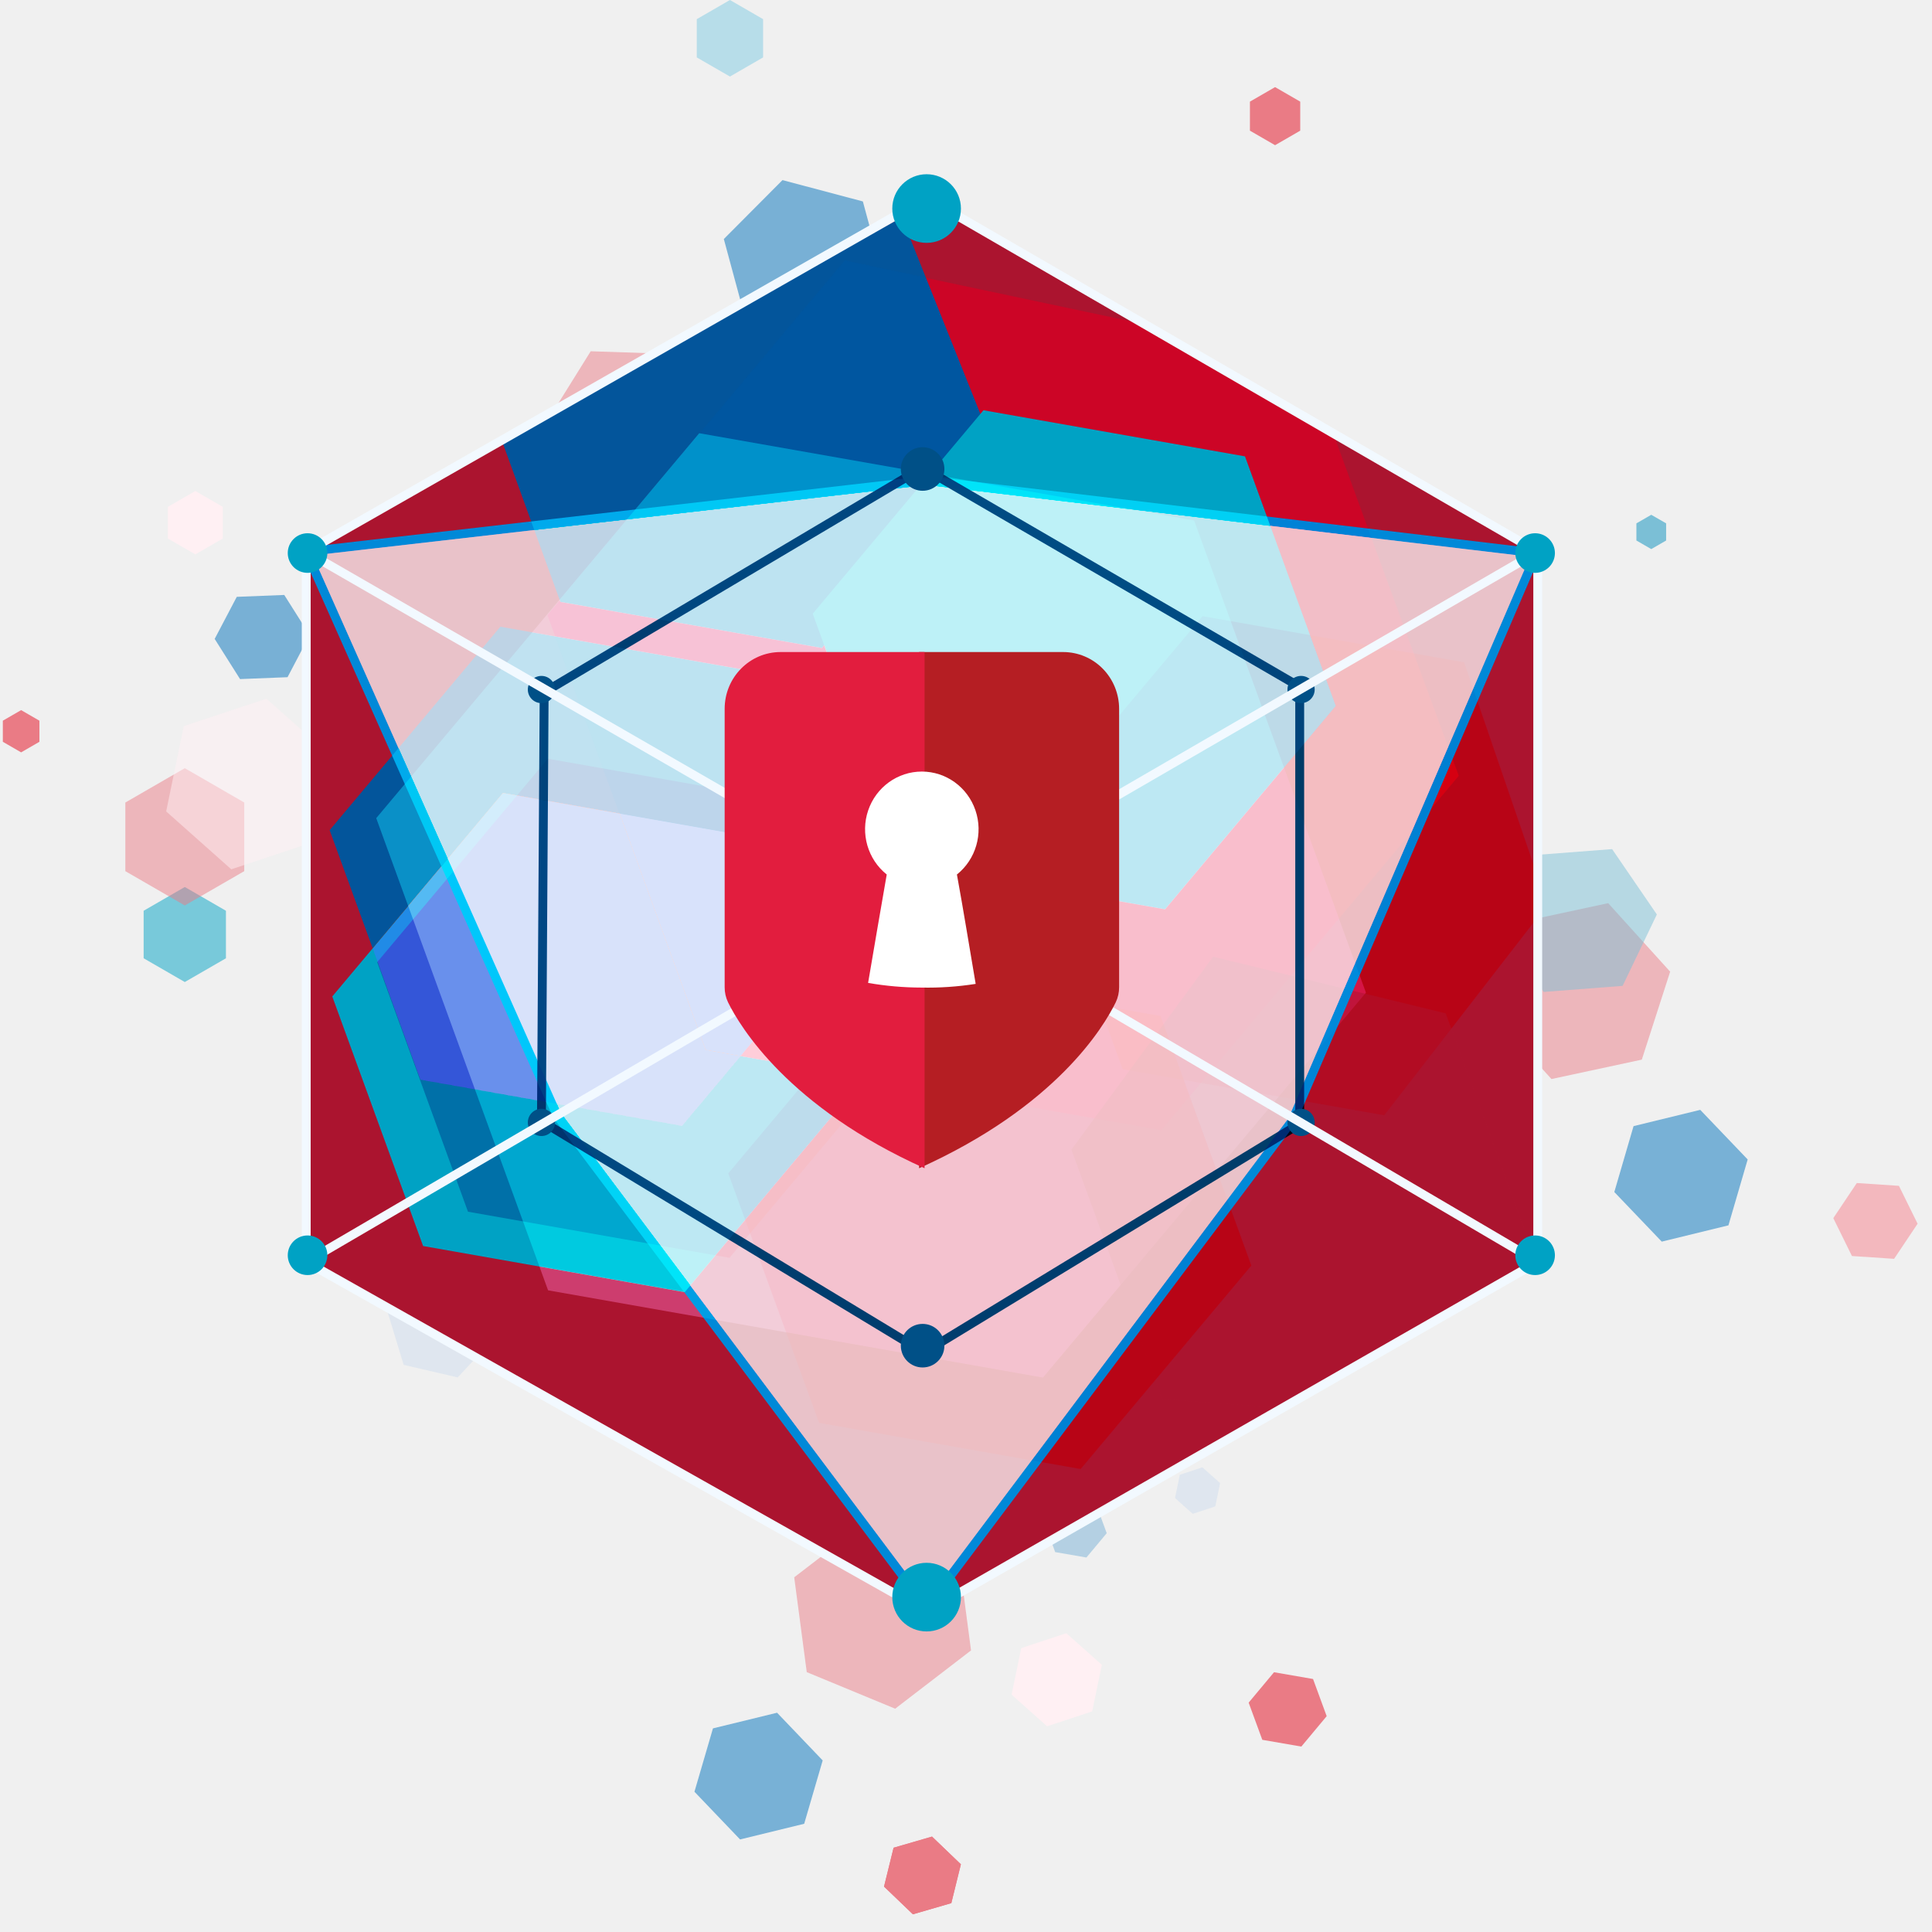
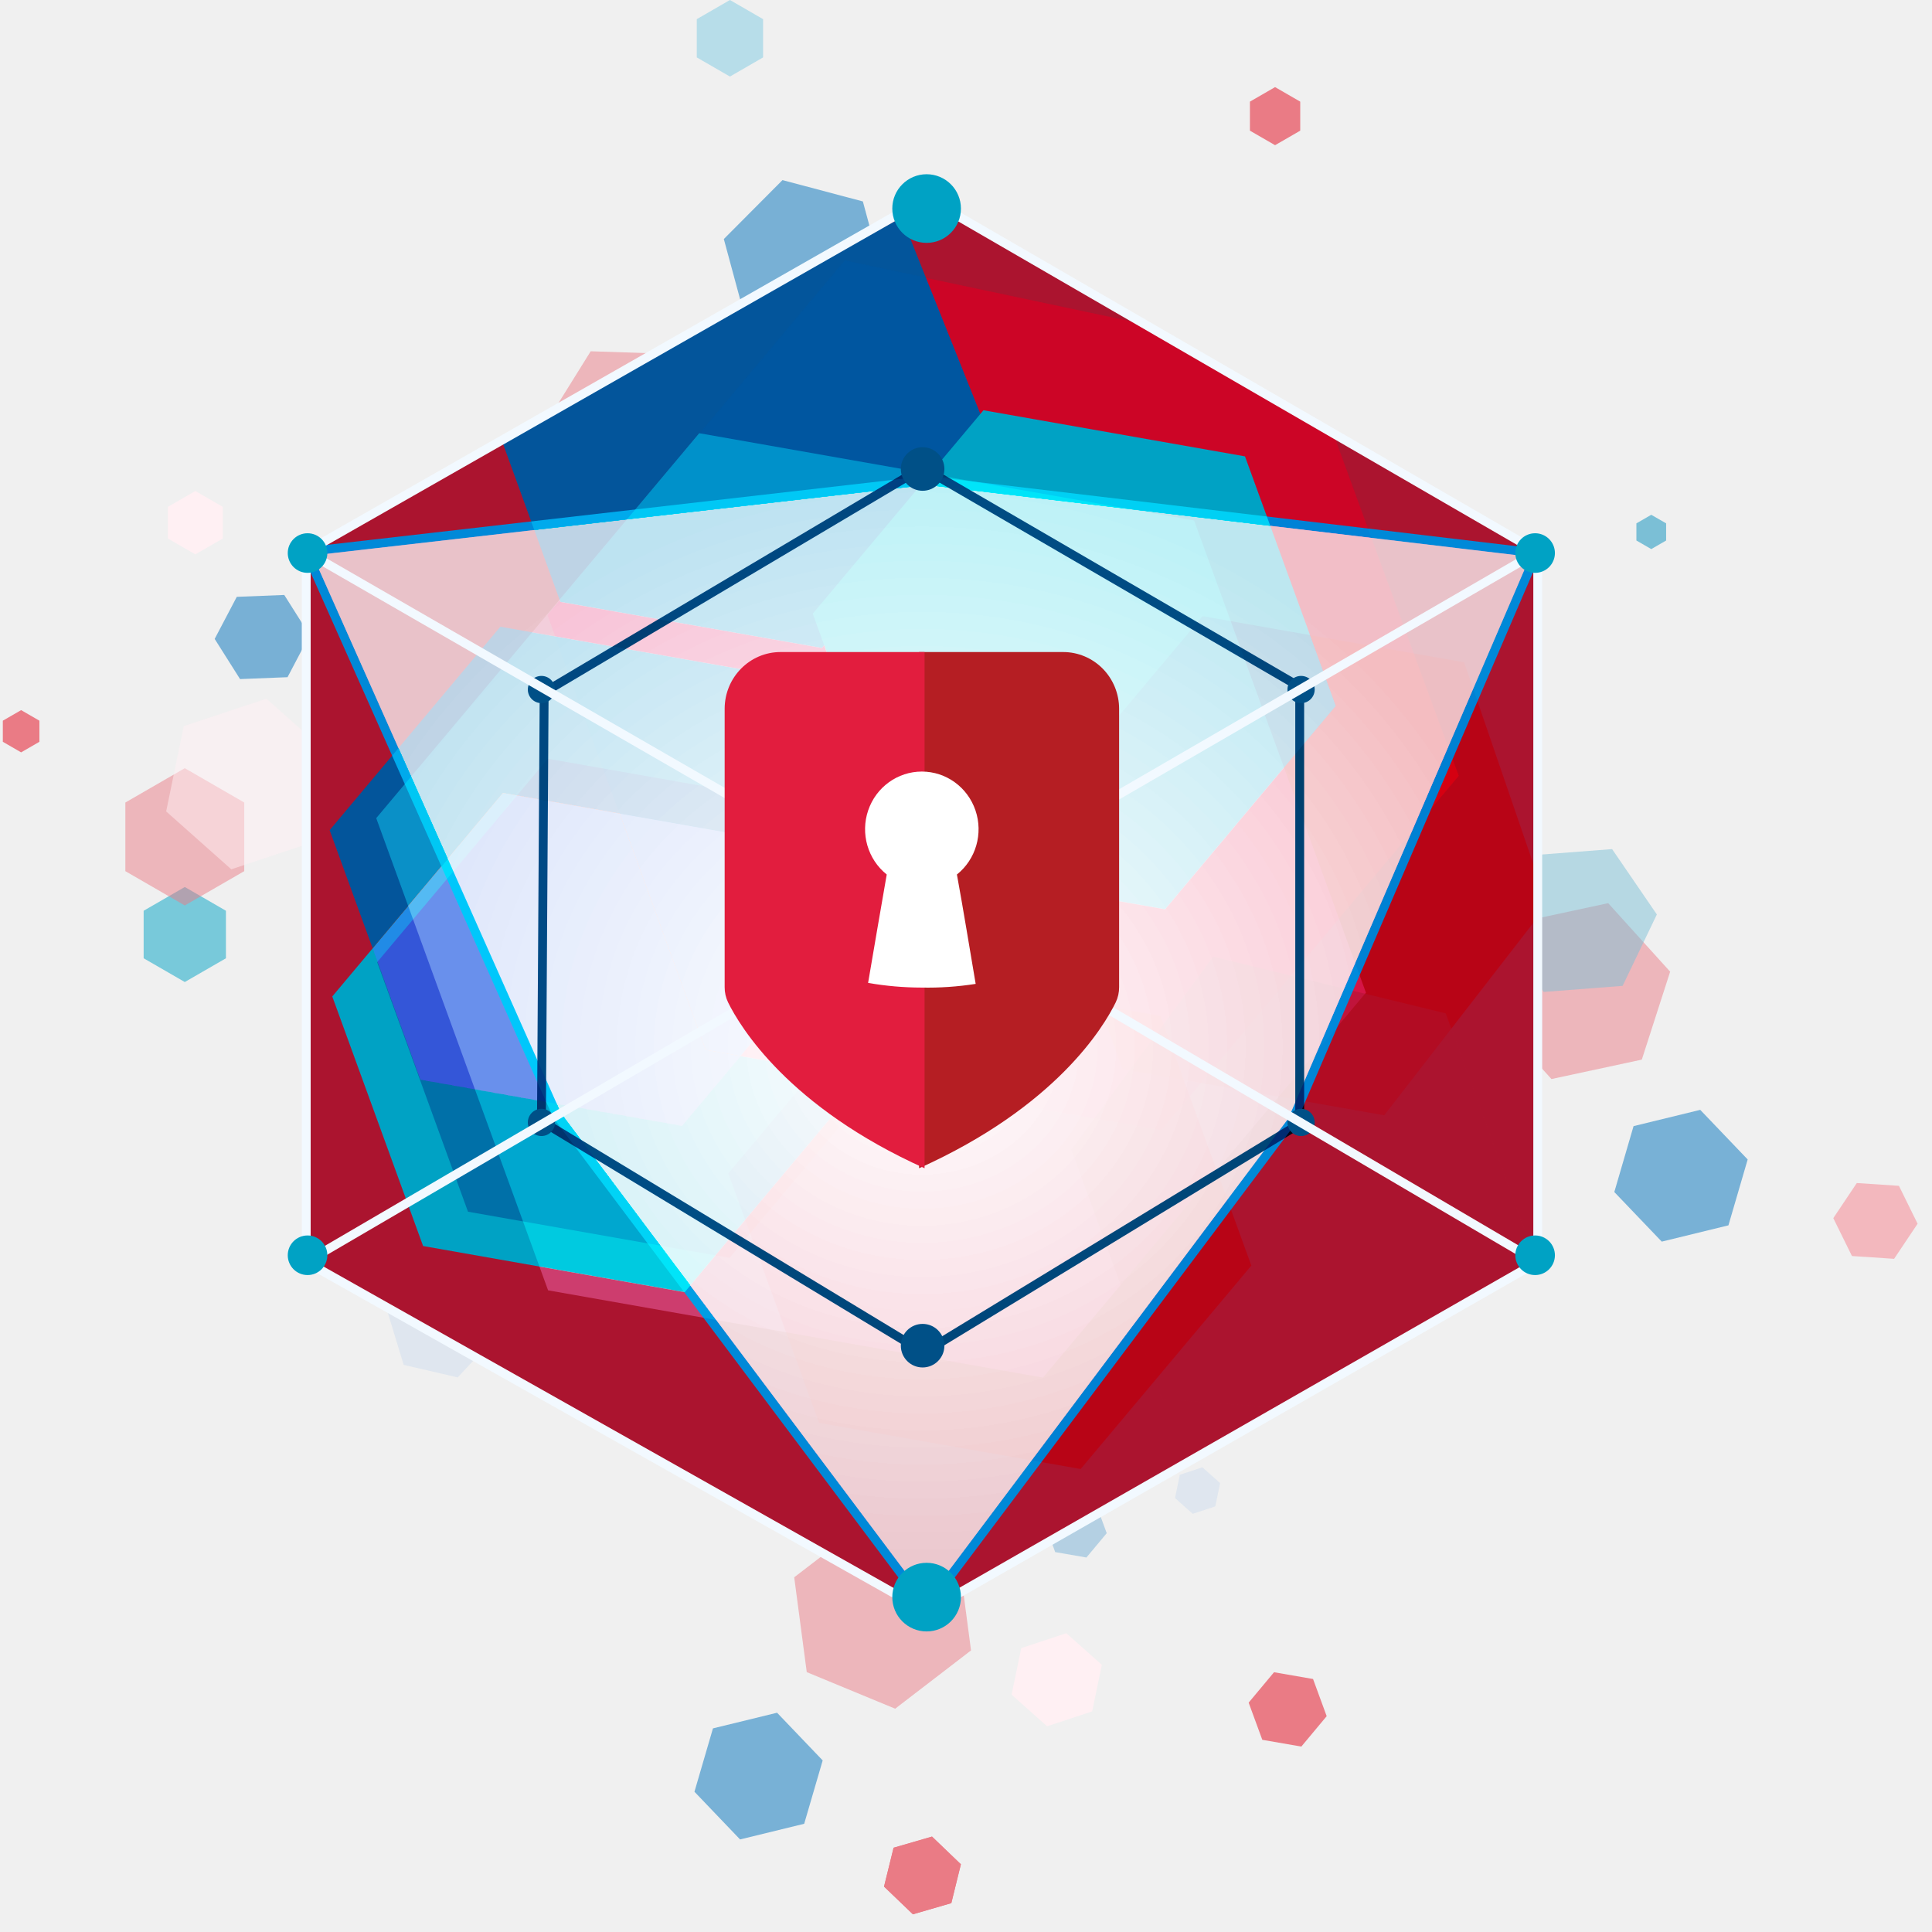
- <svg xmlns="http://www.w3.org/2000/svg" fill="none" viewBox="0 0 435 435">
-   <path d="M164.349 0l7.464 4.31v8.618l-7.464 4.309-7.464-4.31V4.31L164.349 0z" fill="#B7DDE9" />
-   <path d="M176.182 40.55l18.096 4.805 4.888 18.073-13.208 13.27-18.097-4.804-4.887-18.074 13.208-13.27zm-112.18 93.406l5.714 9.045-4.976 9.472-10.69.426-5.715-9.045 4.976-9.471 10.69-.427z" fill="#0071BB" fill-opacity=".5" />
-   <path opacity=".5" d="M41.607 199.712l9.265 5.349v10.699l-9.265 5.349-9.266-5.349v-10.699l9.266-5.349z" fill="#00A2C4" />
-   <path opacity=".5" d="M107.936 289.071l3.635 11.941-8.524 9.119-12.158-2.823-3.635-11.941 8.523-9.118 12.159 2.822z" fill="#CEDCED" />
-   <path d="M240.095 367.727l7.988 7.117-2.171 10.477-10.157 3.358-7.988-7.117 2.17-10.477 10.158-3.358z" fill="#FFF0F3" />
-   <path d="M286.853 376.512l8.785 1.523 3.072 8.37-5.711 6.846-8.785-1.524-3.073-8.369 5.712-6.846z" fill="#EA7B85" />
-   <path opacity=".5" d="M239.697 337.29l7.027 1.219 2.458 6.695-4.569 5.477-7.028-1.219-2.458-6.696 4.57-5.476z" fill="#0071BB" fill-opacity=".5" />
-   <path opacity=".5" d="M160.526 389.155l14.436-3.524 10.27 10.739-4.166 14.264-14.436 3.524-10.27-10.74 4.166-14.263zm207.278-135.6l15.013-3.665 10.681 11.169-4.333 14.834-15.013 3.665-10.681-11.169 4.333-14.834z" fill="#0071BB" />
-   <path d="M418.068 266.366l9.489.63 4.2 8.533-5.29 7.903-9.489-.63-4.2-8.532 5.29-7.904z" fill="#F3B8BE" />
-   <path opacity=".5" d="M341.748 207.724l20.339-4.372 13.956 15.427-6.383 19.8-20.339 4.372-13.956-15.428 6.383-19.799z" fill="#EA7B85" />
-   <path opacity=".5" d="M345.195 192.548l17.779-1.367 10.074 14.714-7.706 16.08-17.779 1.367-10.074-14.714 7.706-16.08z" fill="#7BBFD6" />
-   <path d="M201.197 416.028l8.65-2.511 6.5 6.237-2.152 8.747-8.65 2.51-6.5-6.237 2.152-8.746z" fill="#EA7B85" />
-   <path d="M201.197 416.028l8.65-2.511 6.5 6.237-2.152 8.747-8.65 2.51-6.5-6.237 2.152-8.746z" fill="#EA7B85" />
-   <path opacity=".5" d="M178.822 355.136l17.081-13.123 19.906 8.232 2.824 21.354-17.082 13.123-19.905-8.232-2.824-21.354z" fill="#EA7B85" />
-   <path opacity=".5" d="M270.723 330.372l3.994 3.559-1.085 5.238-5.079 1.679-3.994-3.558 1.085-5.239 5.079-1.679z" fill="#CEDCED" />
-   <path opacity=".5" d="M41.607 172.965l13.383 7.727v15.454l-13.383 7.727-13.384-7.727v-15.454l13.384-7.727zm91.392-93.875l15.445.514 7.278 13.634-8.169 13.118-15.445-.514-7.277-13.633 8.168-13.12z" fill="#EA7B85" />
-   <path d="M43.984 110.555l6.177 3.566v7.133l-6.177 3.566-6.177-3.566v-7.133l6.177-3.566z" fill="#FFF0F3" />
-   <path d="M4.755 159.888l4.118 2.378v4.755l-4.118 2.377-4.118-2.377v-4.755l4.118-2.378z" fill="#EA7B85" />
-   <path opacity=".5" d="M59.984 157.306l14.66 13.031-3.955 19.212-18.616 6.18-14.66-13.032 3.956-19.211 18.616-6.18z" fill="#FFF0F3" />
-   <path d="M287.09 19.614l5.663 3.27v6.538l-5.663 3.269-5.662-3.27v-6.537l5.662-3.27z" fill="#EA7B85" />
-   <path d="M371.792 115.905l3.345 1.931v3.864l-3.345 1.931-3.346-1.931v-3.864l3.346-1.931z" fill="#7BBFD6" />
-   <path d="M208.631 44.281l137.836 79.948v159.295l-137.836 79.643-139.618-79.643V124.229L208.63 44.281z" fill="#AB142F" />
-   <path d="M113.249 178.556l58.887 10.383 20.45 56.188-38.435 45.805-58.886-10.383-20.451-56.188 38.435-45.805z" fill="#00A2C4" />
-   <path d="M190.225 58.686l64.254 13.633s44.612 22.226 46.22 26.644c12.307 33.812 27.754 75.708 27.754 75.708l-66.965 79.804-102.596-18.09-35.632-97.895 66.965-79.804z" fill="#E21C3D" style="mix-blend-mode:color" />
-   <path d="M112.655 141.109l58.886 10.383 20.451 56.188-38.435 45.806-58.887-10.383-20.45-56.188 38.435-45.806zm44.491-67.159l45.899-25.012 20.451 51.164-38.435 45.805-58.887-10.383-13.072-36.018 44.044-25.556z" fill="#F2F9FF" style="mix-blend-mode:hue" />
-   <path d="M221.43 92.37l58.886 10.384 20.451 56.188-38.435 45.804-58.887-10.383-20.451-56.188 38.436-45.804z" fill="#00A2C4" />
-   <path d="M157.435 97.54l111.422 19.645 38.696 106.317-72.726 86.671-111.422-19.646L84.709 184.21l72.726-86.67z" fill="#F2F9FF" style="mix-blend-mode:soft-light" />
-   <path d="M123.355 170.833l58.886 10.383 20.452 56.188-38.436 45.805-58.886-10.383-20.452-56.188 38.436-45.805zm147.409-32.099l58.886 10.384 15.637 45.545v13.05l-33.621 43.397-58.886-10.383-20.452-56.188 38.436-45.805z" fill="#AB142F" style="mix-blend-mode:soft-light" />
-   <path opacity=".5" d="M273.142 215.408l52.367 12.756 20.451 56.188-57.223 32.654-27.06-1.978-20.451-56.188 31.916-43.432z" fill="#AB142F" />
-   <path d="M202.409 218.381l58.887 10.383 20.451 56.188-38.436 45.804-58.886-10.383-20.452-56.188 38.436-45.804z" fill="#AB142F" style="mix-blend-mode:soft-light" />
+ <svg xmlns="http://www.w3.org/2000/svg" width="435" height="435" fill="none">
+   <path d="m164.349 0 7.464 4.309v8.619l-7.464 4.309-7.464-4.309V4.309L164.349 0Z" fill="#B7DDE9" />
+   <path d="m176.182 40.55 18.096 4.804 4.888 18.074-13.208 13.27-18.097-4.804-4.887-18.074 13.208-13.27ZM64.002 133.956l5.715 9.045-4.976 9.472-10.69.426-5.715-9.045 4.976-9.471 10.69-.427Z" fill="#0071BB" fill-opacity=".5" />
+   <path opacity=".5" d="m41.607 199.712 9.265 5.349v10.699l-9.265 5.349-9.265-5.349v-10.699l9.265-5.349Z" fill="#00A2C4" />
+   <path opacity=".5" d="m107.936 289.071 3.635 11.941-8.524 9.119-12.158-2.823-3.635-11.941 8.524-9.118 12.159 2.822Z" fill="#CEDCED" />
+   <path d="m240.095 367.727 7.988 7.117-2.171 10.477-10.157 3.358-7.988-7.117 2.17-10.477 10.158-3.358Z" fill="#FFF0F3" />
+   <path d="m286.853 376.512 8.785 1.523 3.072 8.37-5.711 6.846-8.785-1.524-3.073-8.369 5.712-6.846Z" fill="#EA7B85" />
+   <path opacity=".5" d="m239.697 337.29 7.027 1.219 2.458 6.695-4.569 5.477-7.028-1.219-2.458-6.696 4.57-5.476Z" fill="#0071BB" fill-opacity=".5" />
+   <path opacity=".5" d="m160.526 389.155 14.436-3.524 10.27 10.739-4.166 14.264-14.436 3.524-10.27-10.74 4.166-14.263Zm207.278-135.6 15.013-3.665 10.681 11.169-4.333 14.834-15.013 3.665-10.681-11.169 4.333-14.834Z" fill="#0071BB" />
+   <path d="m418.068 266.366 9.489.63 4.2 8.533-5.29 7.903-9.489-.63-4.2-8.532 5.29-7.904Z" fill="#F3B8BE" />
+   <path opacity=".5" d="m341.748 207.724 20.339-4.372 13.956 15.427-6.383 19.8-20.339 4.372-13.956-15.428 6.383-19.799Z" fill="#EA7B85" />
+   <path opacity=".5" d="m345.195 192.548 17.779-1.367 10.074 14.714-7.706 16.08-17.779 1.367-10.074-14.714 7.706-16.08Z" fill="#7BBFD6" />
+   <path d="m201.197 416.028 8.65-2.511 6.5 6.237-2.152 8.747-8.65 2.51-6.5-6.237 2.152-8.746Z" fill="#EA7B85" />
+   <path d="m201.197 416.028 8.65-2.511 6.5 6.237-2.152 8.747-8.65 2.51-6.5-6.237 2.152-8.746Z" fill="#EA7B85" />
+   <path opacity=".5" d="m178.822 355.136 17.081-13.123 19.906 8.232 2.824 21.354-17.082 13.123-19.905-8.232-2.824-21.354Z" fill="#EA7B85" />
+   <path opacity=".5" d="m270.723 330.372 3.994 3.559-1.085 5.238-5.079 1.679-3.994-3.558 1.085-5.239 5.079-1.679Z" fill="#CEDCED" />
+   <path opacity=".5" d="m41.607 172.965 13.383 7.727v15.454l-13.383 7.727-13.383-7.727v-15.454l13.383-7.727Zm91.392-93.875 15.445.515 7.278 13.633-8.169 13.118-15.445-.514-7.277-13.633 8.168-13.119Z" fill="#EA7B85" />
+   <path d="m43.984 110.555 6.177 3.566v7.133l-6.177 3.566-6.177-3.566v-7.133l6.177-3.566Z" fill="#FFF0F3" />
+   <path d="m4.755 159.888 4.118 2.378v4.755l-4.118 2.377-4.118-2.377v-4.755l4.118-2.378Z" fill="#EA7B85" />
+   <path opacity=".5" d="m59.984 157.306 14.66 13.031-3.956 19.212-18.616 6.18-14.66-13.032 3.956-19.211 18.616-6.18Z" fill="#FFF0F3" />
+   <path d="m287.09 19.614 5.663 3.269v6.538l-5.663 3.269-5.662-3.269v-6.538l5.662-3.269Z" fill="#EA7B85" />
+   <path d="m371.792 115.905 3.345 1.931v3.864l-3.345 1.931-3.346-1.931v-3.864l3.346-1.931Z" fill="#7BBFD6" />
+   <path d="m208.631 44.281 137.836 79.948v159.295l-137.836 79.643-139.618-79.643V124.229L208.631 44.281Z" fill="#AB142F" />
+   <path d="m113.249 178.556 58.887 10.383 20.45 56.188-38.435 45.805-58.886-10.383-20.451-56.188 38.435-45.805Z" fill="#00A2C4" />
+   <path d="m190.225 58.686 64.254 13.633s44.612 22.226 46.22 26.644c12.307 33.812 27.754 75.708 27.754 75.708l-66.965 79.804-102.596-18.09-35.632-97.895 66.965-79.804Z" fill="#E21C3D" style="mix-blend-mode:color" />
+   <path d="m112.655 141.109 58.886 10.383 20.451 56.188-38.435 45.806-58.887-10.383-20.451-56.188 38.435-45.806Zm44.491-67.159 45.899-25.012 20.451 51.164-38.435 45.805-58.887-10.383-13.072-36.018 44.044-25.556Z" fill="#F2F9FF" style="mix-blend-mode:hue" />
+   <path d="m221.43 92.371 58.886 10.383 20.451 56.188-38.435 45.804-58.887-10.383-20.451-56.188 38.436-45.804Z" fill="#00A2C4" />
+   <path d="m157.435 97.539 111.422 19.646 38.696 106.317-72.726 86.671-111.422-19.646L84.709 184.21l72.726-86.671Z" fill="#F2F9FF" style="mix-blend-mode:soft-light" />
+   <path d="m123.355 170.833 58.886 10.383 20.452 56.188-38.436 45.805-58.886-10.383-20.452-56.188 38.436-45.805Zm147.409-32.099 58.886 10.384 15.637 45.545v13.05l-33.621 43.397-58.886-10.383-20.452-56.188 38.436-45.805Z" fill="#AB142F" style="mix-blend-mode:soft-light" />
+   <path opacity=".5" d="m273.142 215.408 52.367 12.756 20.451 56.188-57.223 32.654-27.06-1.978-20.451-56.188 31.916-43.432Z" fill="#AB142F" />
+   <path d="m202.409 218.381 58.887 10.383 20.451 56.188-38.436 45.804-58.886-10.383-20.452-56.188 38.436-45.804Z" fill="#AB142F" style="mix-blend-mode:soft-light" />
  <g style="mix-blend-mode:hard-light">
-     <path d="M208.631 108.177L68.949 124.225l56.468 126.901 83.214 110.852 82.323-109.66 54.982-127.796-137.305-16.345z" fill="url(#a)" />
-     <path d="M208.631 108.177L68.949 124.225l56.468 126.901 83.214 110.852 82.323-109.66 54.982-127.796-137.305-16.345z" stroke="#00BFE7" stroke-width="2" />
+     <path d="M208.631 108.177 68.949 124.225l56.468 126.901 83.214 110.852 82.323-109.66 54.982-127.796-137.305-16.345Z" fill="url(#a)" />
+     <path d="M208.631 108.177 68.949 124.225l56.468 126.901 83.214 110.852 82.323-109.66 54.982-127.796-137.305-16.345Z" stroke="#00BFE7" stroke-width="2" />
  </g>
  <g style="mix-blend-mode:multiply">
-     <path d="M207.731 105.288l-85.211 50.578-.613 96.547 86.131 52.11 84.598-51.493v-98.394l-84.905-49.348z" fill="#fff" />
-     <path d="M207.731 105.288l-85.211 50.578-.613 96.547 86.131 52.11 84.598-51.493v-98.394l-84.905-49.348z" stroke="#005087" stroke-width="2" />
+     <path d="m207.731 105.288-85.211 50.578-.613 96.547 86.131 52.11 84.598-51.493v-98.394l-84.905-49.348Z" fill="#fff" />
+     <path d="m207.731 105.288-85.211 50.578-.613 96.547 86.131 52.11 84.598-51.493v-98.394l-84.905-49.348Z" stroke="#005087" stroke-width="2" />
  </g>
  <circle cx="207.732" cy="105.595" r="4.904" fill="#005087" />
  <circle cx="292.943" cy="155.25" r="3.065" fill="#005087" />
  <circle cx="292.943" cy="252.72" r="3.065" fill="#005087" />
  <circle cx="121.907" cy="155.25" r="3.065" fill="#005087" />
  <circle cx="121.907" cy="252.719" r="3.065" fill="#005087" />
  <circle cx="207.732" cy="302.987" r="4.904" fill="#005087" />
-   <path d="M179.803 188.125L68.949 124.229m0 0l139.682-79.65 137.602 79.65m-277.284 0v159.889m277.284-159.889l-110.26 63.896m110.26-63.896v159.889m-110.26-64.792l110.26 64.792m0 0l-137.602 78.751-139.682-78.751m0 0l110.854-64.792" stroke="#F2F9FF" stroke-width="2" />
+   <path d="M179.803 188.125 68.949 124.229m0 0L208.631 44.578l137.602 79.651m-277.284 0v159.889M346.233 124.229l-110.26 63.896m110.26-63.896v159.889m-110.26-64.792 110.26 64.792m0 0-137.602 78.751-139.682-78.751m0 0 110.854-64.792" stroke="#F2F9FF" stroke-width="2" />
  <circle cx="208.631" cy="46.956" r="7.727" fill="#00A2C4" />
  <circle cx="345.638" cy="124.522" r="4.458" fill="#00A2C4" />
  <circle cx="345.638" cy="282.628" r="4.458" fill="#00A2C4" />
  <circle cx="69.247" cy="124.522" r="4.458" fill="#00A2C4" />
  <circle cx="69.247" cy="282.628" r="4.458" fill="#00A2C4" />
  <circle cx="208.631" cy="359.6" r="7.727" fill="#00A2C4" />
-   <path d="M239.387 146.812h-32.449v116.224c30.787-13.836 41.549-31.768 44.274-37.358a7.791 7.791 0 00.762-3.431v-62.65c0-3.391-1.326-6.643-3.686-9.04a12.49 12.49 0 00-8.901-3.745z" fill="#B51E23" />
-   <path d="M175.748 146.812c-6.952 0-12.587 5.724-12.587 12.785v62.65a7.802 7.802 0 00.762 3.431c2.725 5.535 13.623 23.605 44.247 37.358V146.812h-32.422z" fill="#E21D3E" />
-   <path d="M215.455 196.899c4.28-3.42 5.955-9.22 4.174-14.446-1.782-5.227-6.629-8.732-12.075-8.732s-10.293 3.505-12.075 8.732c-1.782 5.226-.106 11.026 4.174 14.446a5580.433 5580.433 0 00-4.196 24.407 70.248 70.248 0 0012.015 1.051 69.467 69.467 0 0012.206-.83c-1.417-8.302-2.725-16.437-4.223-24.628z" fill="#fff" />
+   <path d="M239.387 146.812h-32.449v116.224c30.787-13.836 41.549-31.768 44.274-37.358.511-1.069.773-2.243.762-3.431v-62.65c0-3.391-1.326-6.643-3.686-9.04-2.361-2.398-5.563-3.745-8.901-3.745Z" fill="#B51E23" />
+   <path d="M175.748 146.812c-6.952 0-12.587 5.724-12.587 12.785v62.65c-.01 1.188.251 2.363.762 3.431 2.725 5.535 13.623 23.605 44.247 37.358V146.812h-32.422Z" fill="#E21D3E" />
+   <path d="M215.455 196.899c4.28-3.42 5.955-9.22 4.174-14.446-1.782-5.227-6.629-8.732-12.075-8.732s-10.293 3.505-12.075 8.732c-1.782 5.226-.106 11.026 4.174 14.446-1.417 8.135-2.816 16.271-4.196 24.407 3.968.694 7.988 1.046 12.015 1.051 4.085.083 8.169-.195 12.206-.83-1.417-8.302-2.725-16.437-4.223-24.628Z" fill="#fff" />
  <defs>
-     <radialGradient id="a" cx="0" cy="0" r="1" gradientTransform="scale(136.859 126.603) rotate(90 -.172 1.69)">
+     <radialGradient id="a" cx="0" cy="0" r="1" gradientUnits="userSpaceOnUse" gradientTransform="matrix(0 126.603 -136.859 0 207.591 235.676)">
      <stop stop-color="#fff" />
      <stop offset="1" stop-color="#DEDEDE" />
    </radialGradient>
  </defs>
</svg>
